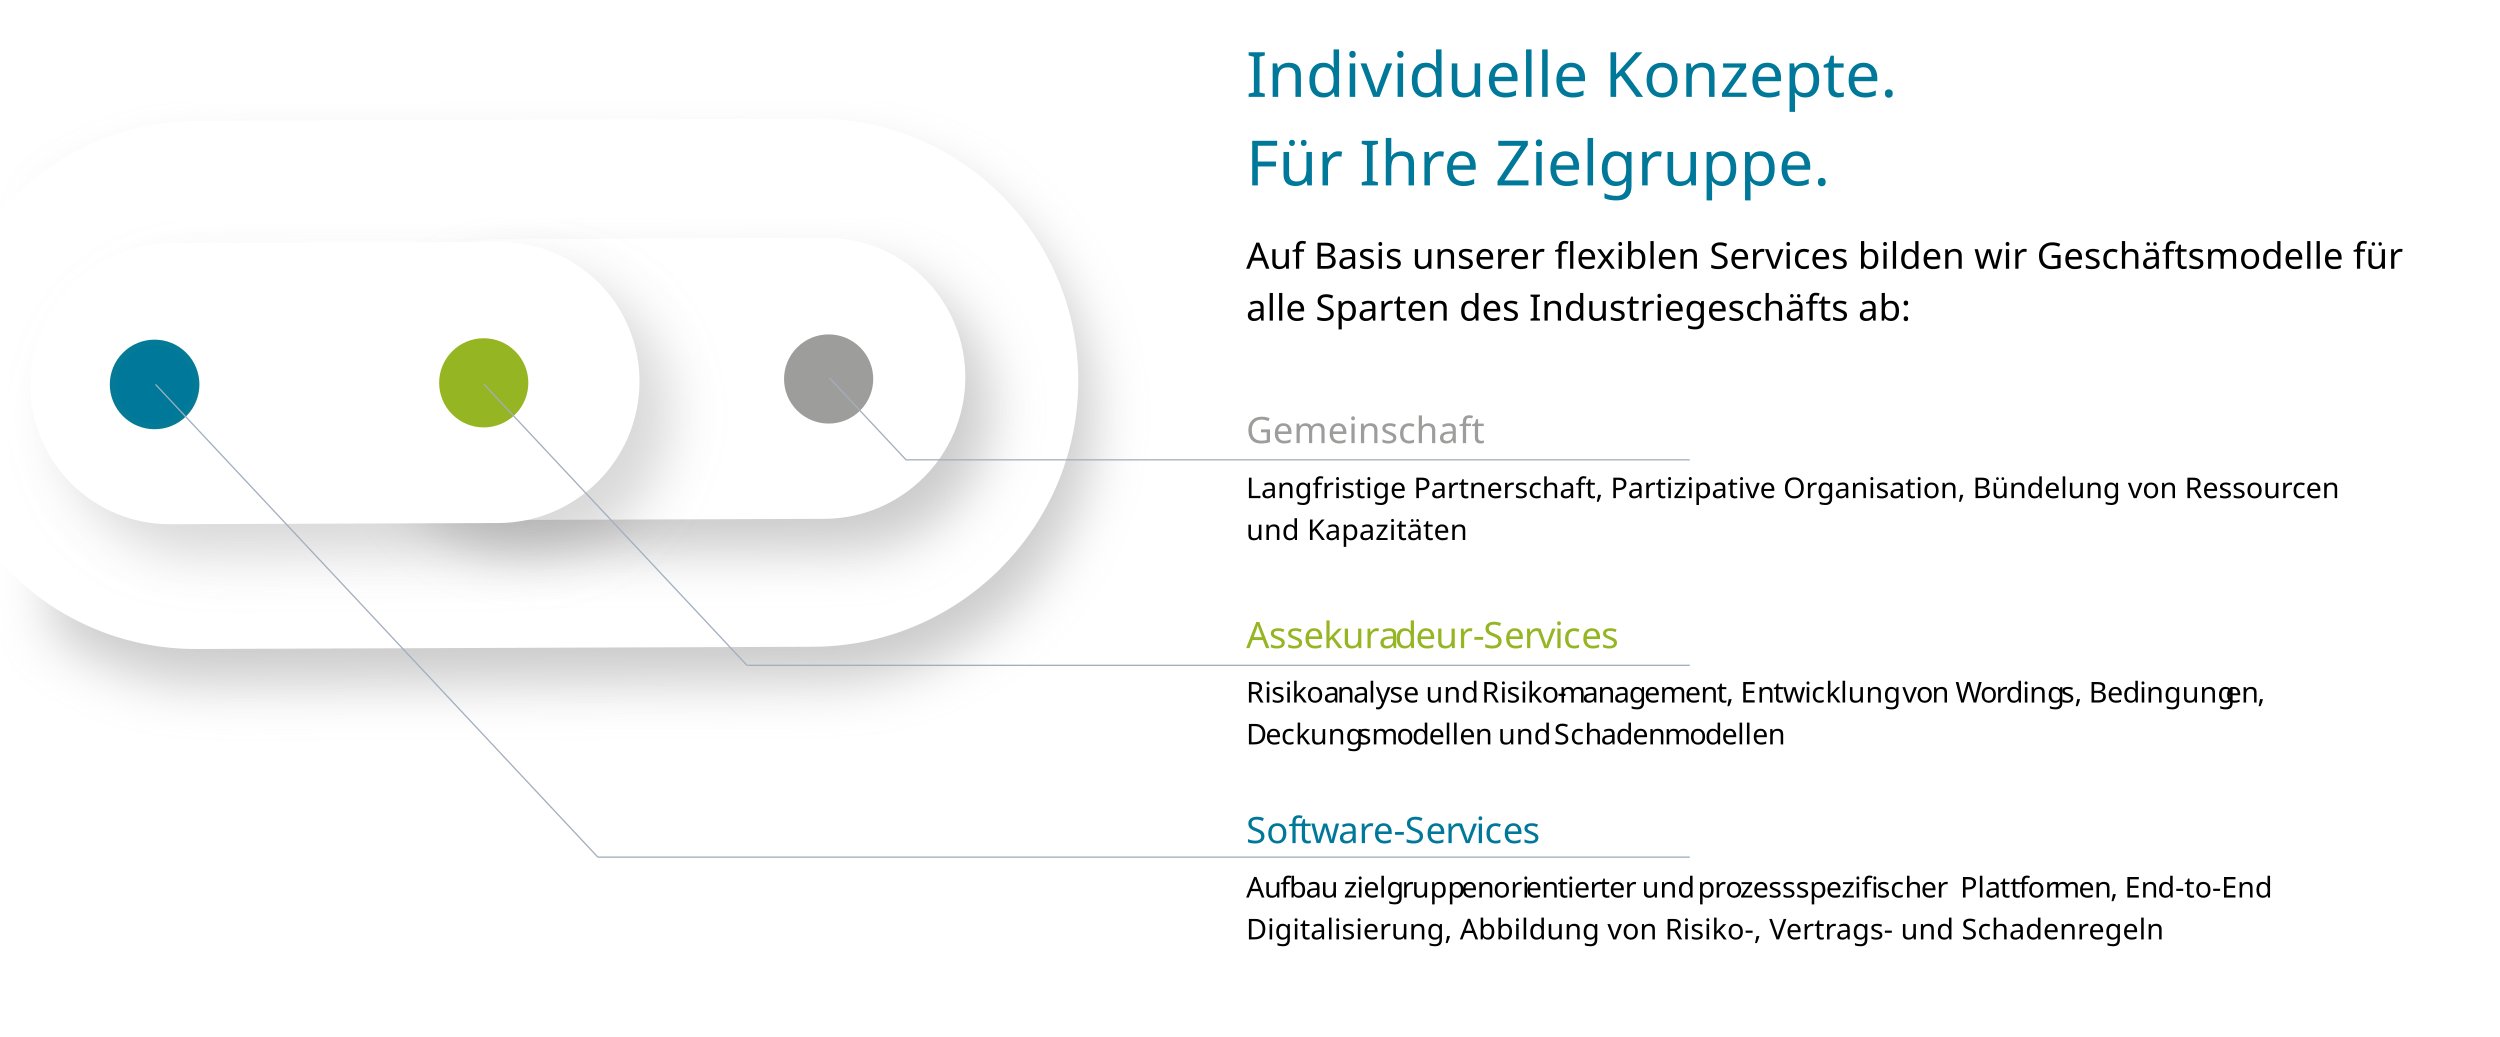
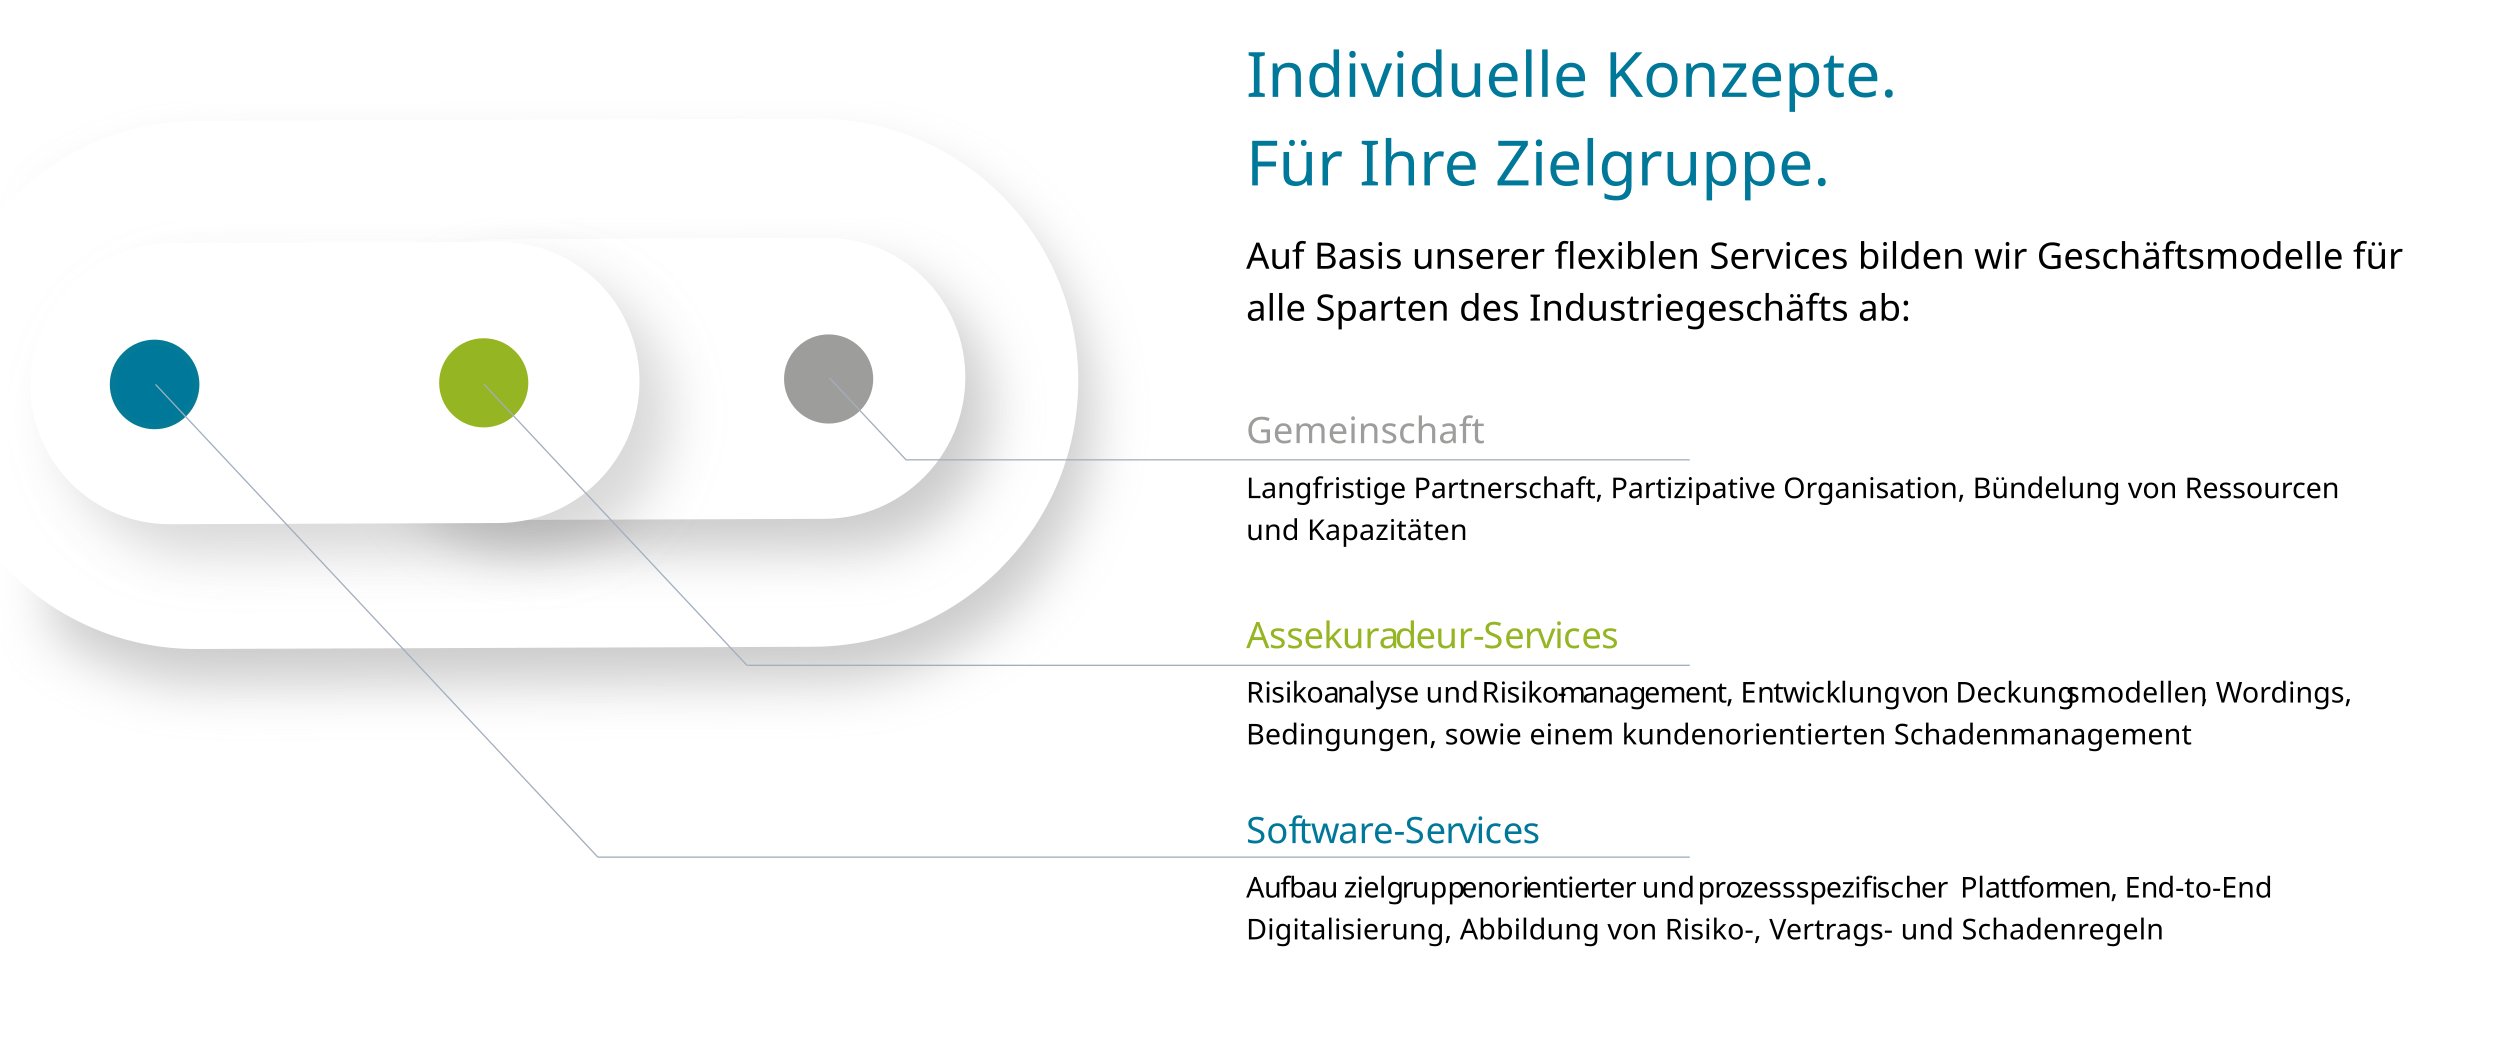
<svg xmlns="http://www.w3.org/2000/svg" id="Ebene_1" data-name="Ebene 1" viewBox="0 0 960 398">
  <defs>
    <clipPath id="clip-path">
      <rect width="959.76" height="397.92" style="fill:none" />
    </clipPath>
    <filter id="blur_1_" x="0" y="0" width="200%" height="200%" name="blur_1_">
      <feOffset result="offOut" dx="20" dy="20" in="SourceGraphic" />
      <feColorMatrix result="matrixOut" values="0.2 0 0 0 0 0 0.2 0 0 0 0 0 0.2 0 0 0 0 0 1 0" in="offOut" />
      <feGaussianBlur result="blurOut" stdDeviation="10" in="matrixOut" />
    </filter>
  </defs>
  <g style="clip-path:url(#clip-path)">
    <rect width="959.76" height="397.92" style="fill:#fff" />
  </g>
  <rect width="960" height="398.25" style="fill:#fff" />
  <g id="main-infografik">
    <g id="anim1">
      <g style="opacity:0.4;filter:url(#blur_1_)">
        <path d="M298.49,38.83l-236.75.84A102.28,102.28,0,0,0-40,141.44,100.55,100.55,0,0,0,61,242.49l236.75-.85A102.29,102.29,0,0,0,399.54,139.87,100.54,100.54,0,0,0,298.49,38.83Z" style="fill:#fff;fill-rule:evenodd" />
      </g>
      <path id="gemeinschaft" d="M313,45.55l-236.75.84A102.27,102.27,0,0,0-25.51,148.16a100.54,100.54,0,0,0,101,101.05l236.76-.85A102.29,102.29,0,0,0,414.06,146.59,100.54,100.54,0,0,0,313,45.55Z" style="fill:#fff;fill-rule:evenodd" />
    </g>
    <g id="anim2">
      <g style="opacity:0.4;filter:url(#blur_1_)">
        <path d="M306.59,83.34l-126,.45A54.45,54.45,0,0,0,126.42,138a53.51,53.51,0,0,0,53.78,53.78l126-.44a54.44,54.44,0,0,0,54.16-54.17A53.5,53.5,0,0,0,306.59,83.34Z" style="fill:#fff;fill-rule:evenodd" />
      </g>
      <path id="assekuradeur" d="M316.92,91.3l-126,.45a54.44,54.44,0,0,0-54.17,54.16,53.52,53.52,0,0,0,53.78,53.78l126-.45a54.42,54.42,0,0,0,54.16-54.16A53.5,53.5,0,0,0,316.92,91.3Z" style="fill:#fff;fill-rule:evenodd" />
    </g>
    <g id="anim3">
      <g style="opacity:0.3;filter:url(#blur_1_)">
        <path d="M183.79,84.87l-126,.44A54.44,54.44,0,0,0,3.62,139.48,53.5,53.5,0,0,0,57.4,193.26l126-.45a54.44,54.44,0,0,0,54.17-54.16A53.52,53.52,0,0,0,183.79,84.87Z" style="fill:#fff;fill-rule:evenodd" />
      </g>
      <path id="services" d="M191.79,92.91l-126,.45a54.42,54.42,0,0,0-54.16,54.16A53.5,53.5,0,0,0,65.4,201.3l126-.45a54.44,54.44,0,0,0,54.17-54.16A53.52,53.52,0,0,0,191.79,92.91Z" style="fill:#fff;fill-rule:evenodd" />
    </g>
    <path d="M197.09,158.3a16,16,0,1,0-22.67,0A16,16,0,0,0,197.09,158.3Z" style="fill:#95b522;fill-rule:evenodd" />
    <path d="M197.09,158.3a16,16,0,1,0-22.67,0A16,16,0,0,0,197.09,158.3Z" style="fill:none;stroke:#95b522;stroke-miterlimit:8;stroke-width:2.25px" />
    <path d="M70.74,159A16.08,16.08,0,1,0,48,159,16.09,16.09,0,0,0,70.74,159Z" style="fill:#007899;fill-rule:evenodd" />
    <path d="M70.74,159A16.08,16.08,0,1,0,48,159,16.09,16.09,0,0,0,70.74,159Z" style="fill:none;stroke:#057a97;stroke-miterlimit:8;stroke-width:2.25px" />
    <path d="M329.53,156.83a16,16,0,1,0-22.66,0A16,16,0,0,0,329.53,156.83Z" style="fill:#9d9d9c;fill-rule:evenodd" />
    <path d="M329.53,156.83a16,16,0,1,0-22.66,0A16,16,0,0,0,329.53,156.83Z" style="fill:none;stroke:#9d9d9c;stroke-miterlimit:8;stroke-width:2.25px" />
  </g>
-   <g id="text">
+   <g id="text1">
    <text transform="translate(478.52 37.2)" style="font-size:24px;fill:#007899;font-family:IBMPlexSans-Light, IBM Plex Sans;font-weight:300">Individuelle Konzepte.<tspan x="0" y="34">Für Ihre Zielgruppe. </tspan>
    </text>
    <text transform="translate(478.52 103.2)" style="font-size:14px;font-family:IBMPlexSans-Light, IBM Plex Sans;font-weight:300">
      <tspan xml:space="preserve">Auf Basis unserer flexiblen Services bilden wir Geschäftsmodelle für  </tspan>
    </text>
    <text transform="translate(478.52 123.12)" style="font-size:14px;font-family:IBMPlexSans-Light, IBM Plex Sans;font-weight:300">alle Sparten des Industriegeschäfts ab:</text>
  </g>
  <g id="anim1b">
    <text transform="translate(478.52 170.16)" style="font-size:14px;fill:#9d9d9c;font-family:IBMPlexSans-Light, IBM Plex Sans;font-weight:300;letter-spacing:0.003em">Gemeinschaft</text>
    <text transform="translate(478.52 191.28)" style="font-size:11px;font-family:IBMPlexSans-Light, IBM Plex Sans;font-weight:300;letter-spacing:-0.002em">Langfristige Partnerschaft, Partizipative Organisation, Bündelung von Ressourcen </text>
    <text transform="translate(478.52 207.36)" style="font-size:11px;font-family:IBMPlexSans-Light, IBM Plex Sans;font-weight:300;letter-spacing:0.005em">und Kapazitäten</text>
  </g>
  <g id="anim1a">
    <line x1="318.47" y1="145.1" x2="348.09" y2="176.76" style="fill:#00b8ea" />
    <line x1="348.09" y1="176.58" x2="648.87" y2="176.58" style="fill:#00b8ea" />
    <line x1="318.47" y1="145.1" x2="348.09" y2="176.76" style="fill:none;stroke:#a1aebd;stroke-linejoin:round;stroke-width:0.5px" />
    <line x1="348.09" y1="176.58" x2="648.87" y2="176.58" style="fill:none;stroke:#a1aebd;stroke-linejoin:round;stroke-width:0.5px" />
  </g>
  <g id="anim2b">
    <text transform="translate(478.52 248.88)" style="font-size:14px;fill:#95b522;font-family:IBMPlexSans-Light, IBM Plex Sans;font-weight:300">A<tspan x="8.75" y="0" style="letter-spacing:-0.003em">ss</tspan>
      <tspan x="22.02" y="0" style="letter-spacing:0.001em">e</tspan>
      <tspan x="29.64" y="0" style="letter-spacing:-0.004em">k</tspan>
      <tspan x="36.76" y="0">ura</tspan>
      <tspan x="57.02" y="0" style="letter-spacing:-0.002em">d</tspan>
      <tspan x="65.03" y="0" style="letter-spacing:0.001em">e</tspan>
      <tspan x="72.64" y="0">ur-</tspan>
      <tspan x="91.08" y="0" style="letter-spacing:0.003em">S</tspan>
      <tspan x="99.08" y="0" style="letter-spacing:0.001em">e</tspan>
      <tspan x="106.69" y="0">r</tspan>
      <tspan x="111.69" y="0" style="letter-spacing:-0.002em">v</tspan>
      <tspan x="118.33" y="0" style="letter-spacing:-0.001em">i</tspan>
      <tspan x="121.71" y="0" style="letter-spacing:0.004em">c</tspan>
      <tspan x="128.71" y="0" style="letter-spacing:0.001em">e</tspan>
      <tspan x="136.33" y="0">s</tspan>
    </text>
    <text transform="translate(478.52 269.76)" style="font-size:11px;font-family:IBMPlexSans-Light, IBM Plex Sans;font-weight:300">R<tspan x="7" y="0" style="letter-spacing:-0.004em">i</tspan>
      <tspan x="9.63" y="0">s</tspan>
      <tspan x="14.87" y="0" style="letter-spacing:-0.004em">i</tspan>
      <tspan x="17.5" y="0" style="letter-spacing:-0.001em">k</tspan>
      <tspan x="23.13" y="0" style="letter-spacing:-0.004em">oa</tspan>
      <tspan x="34.89" y="0" style="letter-spacing:0.005em">n</tspan>
      <tspan x="41.14" y="0" style="letter-spacing:-0.004em">a</tspan>
      <tspan x="46.89" y="0" style="letter-spacing:-0.002em">l</tspan>
      <tspan x="49.77" y="0" style="letter-spacing:-0.001em">y</tspan>
      <tspan x="55.03" y="0">s</tspan>
      <tspan x="60.28" y="0" style="letter-spacing:0.002em">e </tspan>
      <tspan x="68.89" y="0" style="letter-spacing:0.005em">und</tspan>
      <tspan x="87.76" y="0" style="letter-spacing:0.002em"> </tspan>
      <tspan x="90.37" y="0">R</tspan>
      <tspan x="97.37" y="0" style="letter-spacing:-0.004em">i</tspan>
      <tspan x="100" y="0" style="letter-spacing:-0em">s</tspan>
      <tspan x="105.25" y="0" style="letter-spacing:-0.004em">i</tspan>
      <tspan x="107.88" y="0" style="letter-spacing:-0.001em">k</tspan>
      <tspan x="113.51" y="0" style="letter-spacing:0em">om</tspan>
      <tspan x="129.19" y="0" style="letter-spacing:-0.003em">a</tspan>
      <tspan x="134.96" y="0" style="letter-spacing:0.005em">n</tspan>
      <tspan x="141.2" y="0" style="letter-spacing:-0.004em">a</tspan>
      <tspan x="146.96" y="0" style="letter-spacing:0.005em">g</tspan>
      <tspan x="152.83" y="0" style="letter-spacing:0.002em">e</tspan>
      <tspan x="158.83" y="0" style="letter-spacing:0em">m</tspan>
      <tspan x="168.46" y="0" style="letter-spacing:0.002em">e</tspan>
      <tspan x="174.46" y="0" style="letter-spacing:0.005em">n</tspan>
      <tspan x="180.7" y="0" style="letter-spacing:-0.005em">t</tspan>
      <tspan x="184.33" y="0" style="letter-spacing:0.001em">,</tspan>
      <tspan x="187.21" y="0" style="letter-spacing:0.002em"> </tspan>
      <tspan x="189.82" y="0" style="letter-spacing:0.006em">E</tspan>
      <tspan x="196.2" y="0" style="letter-spacing:0.005em">n</tspan>
      <tspan x="202.45" y="0" style="letter-spacing:-0.005em">t</tspan>
      <tspan x="206.08" y="0" style="letter-spacing:-0.002em">w</tspan>
      <tspan x="214.33" y="0" style="letter-spacing:-0.003em">i</tspan>
      <tspan x="216.97" y="0" style="letter-spacing:0.004em">c</tspan>
      <tspan x="222.47" y="0" style="letter-spacing:-0.001em">k</tspan>
      <tspan x="228.1" y="0" style="letter-spacing:-0.002em">l</tspan>
      <tspan x="230.98" y="0" style="letter-spacing:0.005em">ung</tspan>
      <tspan x="249.35" y="0" style="letter-spacing:0.002em"> </tspan>
      <tspan x="251.97" y="0" style="letter-spacing:0.001em">v</tspan>
      <tspan x="257.22" y="0" style="letter-spacing:-0.004em">o</tspan>
      <tspan x="263.22" y="0" style="letter-spacing:0.005em">n</tspan>
-       <tspan x="269.47" y="0" xml:space="preserve" style="letter-spacing:0.002em"> W</tspan>
-       <tspan x="281.84" y="0" style="letter-spacing:-0.004em">o</tspan>
-       <tspan x="287.84" y="0" style="letter-spacing:-0.005em">r</tspan>
-       <tspan x="291.71" y="0" style="letter-spacing:0.006em">d</tspan>
-       <tspan x="298.09" y="0" style="letter-spacing:-0.004em">i</tspan>
-       <tspan x="300.72" y="0" style="letter-spacing:0.005em">ng</tspan>
-       <tspan x="312.84" y="0">s,</tspan>
-       <tspan x="320.95" y="0" style="letter-spacing:0.003em"> </tspan>
-       <tspan x="323.58" y="0" style="letter-spacing:-0.001em">B</tspan>
-       <tspan x="330.59" y="0" style="letter-spacing:0.003em">e</tspan>
-       <tspan x="336.59" y="0" style="letter-spacing:0.006em">d</tspan>
-       <tspan x="342.97" y="0" style="letter-spacing:-0.004em">i</tspan>
-       <tspan x="345.6" y="0" style="letter-spacing:0.005em">ngung</tspan>
-       <tspan x="376.09" y="0" style="letter-spacing:0.002em">e</tspan>
-       <tspan x="382.09" y="0" style="letter-spacing:0.005em">n</tspan>
-       <tspan x="388.34" y="0">, </tspan>
-     </text>
-     <text transform="translate(478.52 285.84)" style="font-size:11px;font-family:IBMPlexSans-Light, IBM Plex Sans;font-weight:300">
-       <tspan style="letter-spacing:0.004em">D</tspan>
-       <tspan x="7.37" y="0" style="letter-spacing:0.002em">e</tspan>
-       <tspan x="13.37" y="0" style="letter-spacing:0.003em">c</tspan>
-       <tspan x="18.85" y="0" style="letter-spacing:-0.001em">k</tspan>
-       <tspan x="24.49" y="0" style="letter-spacing:0.005em">ung</tspan>
-       <tspan x="42.86" y="0" style="letter-spacing:-0em">s</tspan>
-       <tspan x="48.1" y="0" style="letter-spacing:-0.001em">m</tspan>
-       <tspan x="57.73" y="0" style="letter-spacing:-0.004em">o</tspan>
-       <tspan x="63.73" y="0" style="letter-spacing:0.005em">d</tspan>
-       <tspan x="70.1" y="0" style="letter-spacing:0.002em">e</tspan>
-       <tspan x="76.1" y="0" style="letter-spacing:-0.002em">ll</tspan>
-       <tspan x="81.86" y="0" style="letter-spacing:0.002em">e</tspan>
-       <tspan x="87.86" y="0" style="letter-spacing:0.005em">n</tspan>
-       <tspan x="94.1" y="0" style="letter-spacing:0.002em"> </tspan>
-       <tspan x="96.72" y="0" style="letter-spacing:0.005em">und</tspan>
-       <tspan x="115.59" y="0" style="letter-spacing:0.002em"> </tspan>
-       <tspan x="118.2" y="0">S</tspan>
-       <tspan x="124.45" y="0" style="letter-spacing:0.003em">c</tspan>
-       <tspan x="129.94" y="0" style="letter-spacing:0.005em">h</tspan>
-       <tspan x="136.19" y="0" style="letter-spacing:-0.004em">a</tspan>
-       <tspan x="141.94" y="0" style="letter-spacing:0.005em">d</tspan>
-       <tspan x="148.31" y="0" style="letter-spacing:0.002em">e</tspan>
-       <tspan x="154.3" y="0" style="letter-spacing:0.005em">n</tspan>
-       <tspan x="160.55" y="0" style="letter-spacing:-0.001em">m</tspan>
-       <tspan x="170.18" y="0" style="letter-spacing:-0.004em">o</tspan>
-       <tspan x="176.18" y="0" style="letter-spacing:0.005em">d</tspan>
-       <tspan x="182.55" y="0" style="letter-spacing:0.002em">e</tspan>
-       <tspan x="188.55" y="0" style="letter-spacing:-0.002em">ll</tspan>
-       <tspan x="194.31" y="0" style="letter-spacing:0.002em">e</tspan>
-       <tspan x="200.31" y="0" style="letter-spacing:0em">n</tspan>
-     </text>
+       <tspan x="269.47" y="0" xml:space="preserve" style="letter-spacing:0.002em"> Deckung</tspan>
+       <tspan x="314.85" y="0" style="letter-spacing:0.005em">smodellen</tspan>
+       <tspan x="366.53" y="0">, Wordings, </tspan>
+     </text>
+     <text transform="translate(478.52 285.84)" style="font-size:11px;font-family:IBMPlexSans-Light, IBM Plex Sans;font-weight:300;letter-spacing:0.004em">Bedingungen, sowie einem kundenorientierten Schadenmanagement</text>
  </g>
  <g id="anim2a">
    <line x1="185.76" y1="147.47" x2="286.96" y2="255.62" style="fill:#00b8ea" />
    <line x1="185.76" y1="147.47" x2="286.96" y2="255.62" style="fill:none;stroke:#a1aebd;stroke-linejoin:round;stroke-width:0.5px" />
    <text transform="translate(598.02 269.76)" style="font-size:11px;font-family:IBMPlexSans-Light, IBM Plex Sans;font-weight:300">-</text>
    <line x1="287.1" y1="255.49" x2="648.87" y2="255.49" style="fill:#00b8ea" />
    <line x1="287.1" y1="255.49" x2="648.87" y2="255.49" style="fill:none;stroke:#a1aebd;stroke-linejoin:round;stroke-width:0.5px" />
  </g>
  <g id="anim3b">
    <text transform="translate(478.52 323.76)" style="font-size:14px;fill:#007899;font-family:IBMPlexSans-Light, IBM Plex Sans;font-weight:300">
      <tspan style="letter-spacing:0.003em">Sof</tspan>
      <tspan x="20.1" y="0" style="letter-spacing:0.004em">t</tspan>
      <tspan x="24.85" y="0" style="letter-spacing:-0.001em">w</tspan>
      <tspan x="35.36" y="0">are-</tspan>
      <tspan x="60.9" y="0" style="letter-spacing:0.003em">S</tspan>
      <tspan x="68.89" y="0" style="letter-spacing:0.001em">e</tspan>
      <tspan x="76.51" y="0">r</tspan>
      <tspan x="81.51" y="0" style="letter-spacing:-0.002em">v</tspan>
      <tspan x="88.14" y="0" style="letter-spacing:-0.001em">i</tspan>
      <tspan x="91.53" y="0" style="letter-spacing:0.004em">c</tspan>
      <tspan x="98.53" y="0" style="letter-spacing:0.001em">e</tspan>
      <tspan x="106.15" y="0">s</tspan>
    </text>
    <text transform="translate(478.52 344.64)" style="font-size:11px;font-family:IBMPlexSans-Light, IBM Plex Sans;font-weight:300">A<tspan x="6.88" y="0" style="letter-spacing:0.005em">u</tspan>
      <tspan x="13.12" y="0" style="letter-spacing:-0.002em">f</tspan>
      <tspan x="16.5" y="0" style="letter-spacing:0.005em">b</tspan>
      <tspan x="22.87" y="0" style="letter-spacing:-0.004em">a</tspan>
      <tspan x="28.62" y="0" style="letter-spacing:0.005em">u</tspan>
      <tspan x="34.87" y="0" style="letter-spacing:0.002em"> </tspan>
      <tspan x="37.49" y="0" style="letter-spacing:-0.002em">z</tspan>
      <tspan x="42.37" y="0" style="letter-spacing:-0.004em">i</tspan>
      <tspan x="45" y="0" style="letter-spacing:0.002em">e</tspan>
      <tspan x="51" y="0" style="letter-spacing:-0.002em">l</tspan>
      <tspan x="53.88" y="0" style="letter-spacing:0.005em">g</tspan>
      <tspan x="59.75" y="0" style="letter-spacing:-0.004em">r</tspan>
      <tspan x="63.63" y="0" style="letter-spacing:0.005em">upp</tspan>
      <tspan x="82.62" y="0" style="letter-spacing:0.002em">e</tspan>
      <tspan x="88.61" y="0" style="letter-spacing:0.005em">n</tspan>
      <tspan x="94.86" y="0" style="letter-spacing:-0.004em">ori</tspan>
      <tspan x="107.38" y="0" style="letter-spacing:0.002em">e</tspan>
      <tspan x="113.38" y="0" style="letter-spacing:0.005em">n</tspan>
      <tspan x="119.62" y="0" style="letter-spacing:-0.005em">t</tspan>
      <tspan x="123.25" y="0" style="letter-spacing:-0.004em">i</tspan>
      <tspan x="125.88" y="0" style="letter-spacing:0.002em">e</tspan>
      <tspan x="131.88" y="0" style="letter-spacing:-0.004em">r</tspan>
      <tspan x="135.76" y="0" style="letter-spacing:-0.005em">t</tspan>
      <tspan x="139.39" y="0" style="letter-spacing:0.002em">e</tspan>
      <tspan x="145.38" y="0" style="letter-spacing:-0.004em">r</tspan>
      <tspan x="149.27" y="0" style="letter-spacing:0.002em"> </tspan>
      <tspan x="151.89" y="0" style="letter-spacing:0.005em">und</tspan>
      <tspan x="170.75" y="0" style="letter-spacing:0.002em"> </tspan>
      <tspan x="173.37" y="0" style="letter-spacing:0.005em">p</tspan>
      <tspan x="179.74" y="0" style="letter-spacing:-0.004em">ro</tspan>
      <tspan x="189.63" y="0" style="letter-spacing:-0.002em">z</tspan>
      <tspan x="194.51" y="0" style="letter-spacing:0.002em">e</tspan>
      <tspan x="200.5" y="0">sss</tspan>
      <tspan x="216.25" y="0" style="letter-spacing:0.005em">p</tspan>
      <tspan x="222.61" y="0" style="letter-spacing:0.002em">e</tspan>
      <tspan x="228.61" y="0" style="letter-spacing:-0.002em">z</tspan>
      <tspan x="233.49" y="0" style="letter-spacing:-0.004em">ifi</tspan>
      <tspan x="242.08" y="0" style="letter-spacing:-0em">s</tspan>
      <tspan x="247.33" y="0" style="letter-spacing:0.004em">c</tspan>
      <tspan x="252.83" y="0" style="letter-spacing:0.005em">h</tspan>
      <tspan x="259.08" y="0" style="letter-spacing:0.002em">e</tspan>
      <tspan x="265.07" y="0" style="letter-spacing:-0.004em">r</tspan>
      <tspan x="268.96" y="0" xml:space="preserve" style="letter-spacing:0.002em">  </tspan>
      <tspan x="274.19" y="0" style="letter-spacing:0.001em">P</tspan>
      <tspan x="280.81" y="0" style="letter-spacing:-0.002em">l</tspan>
      <tspan x="283.7" y="0" style="letter-spacing:-0.004em">a</tspan>
      <tspan x="289.45" y="0" style="letter-spacing:-0.005em">tt</tspan>
      <tspan x="296.71" y="0" style="letter-spacing:-0.002em">f</tspan>
      <tspan x="300.08" y="0" style="letter-spacing:-0.004em">or</tspan>
      <tspan x="309.97" y="0" style="letter-spacing:0em">m</tspan>
      <tspan x="319.61" y="0" style="letter-spacing:0.002em">e</tspan>
      <tspan x="325.6" y="0" style="letter-spacing:0.005em">n</tspan>
      <tspan x="331.85" y="0" style="letter-spacing:0.001em">,</tspan>
      <tspan x="334.72" y="0" style="letter-spacing:0.002em"> </tspan>
      <tspan x="337.34" y="0" style="letter-spacing:0.005em">En</tspan>
      <tspan x="349.96" y="0" style="letter-spacing:0em">d-to-End</tspan>
    </text>
    <text transform="translate(478.52 360.72)" style="font-size:11px;font-family:IBMPlexSans-Light, IBM Plex Sans;font-weight:300;letter-spacing:0.004em">Digitalisierung, Abbildung von Risiko-, Vertrags- und Schadenregeln</text>
  </g>
  <g id="anim3a">
    <line x1="59.71" y1="147.61" x2="229.67" y2="329.25" style="fill:#00b8ea" />
    <line x1="59.71" y1="147.61" x2="229.67" y2="329.25" style="fill:none;stroke:#a1aebd;stroke-linejoin:round;stroke-width:0.5px" />
    <line x1="229.67" y1="329.14" x2="648.87" y2="329.14" style="fill:#00b8ea" />
    <line x1="229.67" y1="329.14" x2="648.87" y2="329.14" style="fill:none;stroke:#a1aebd;stroke-linejoin:round;stroke-width:0.5px" />
  </g>
</svg>
